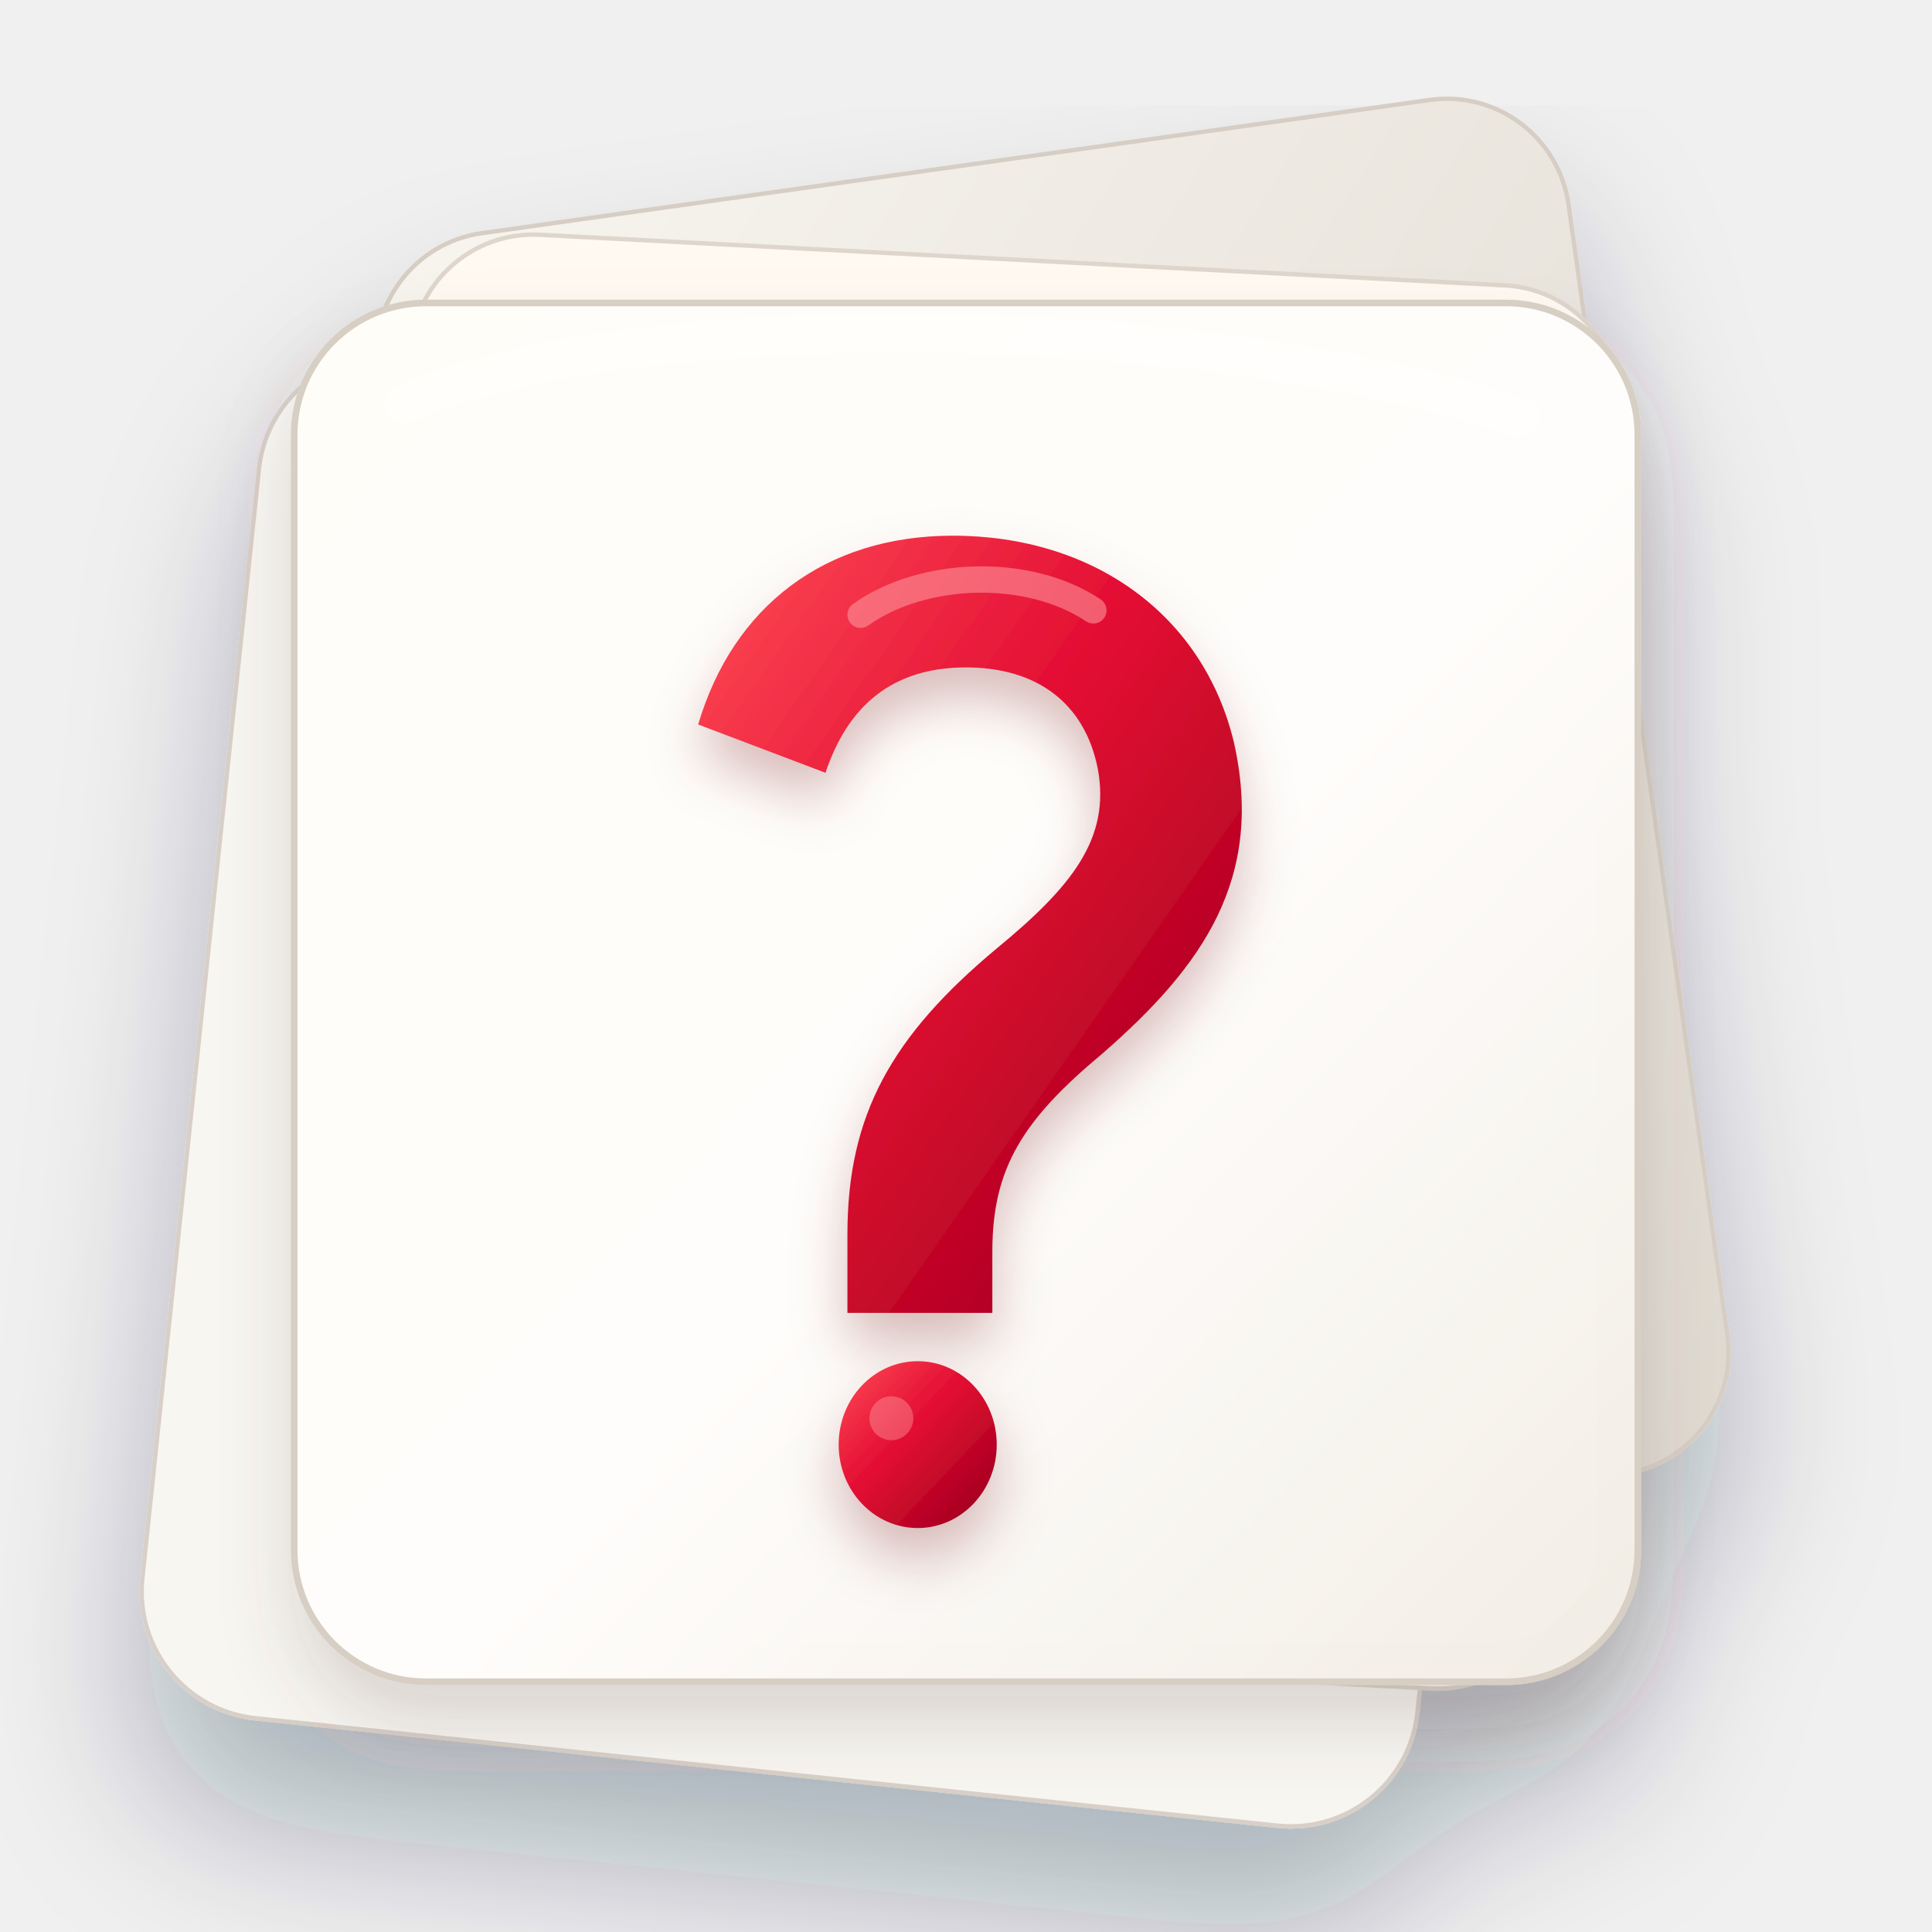
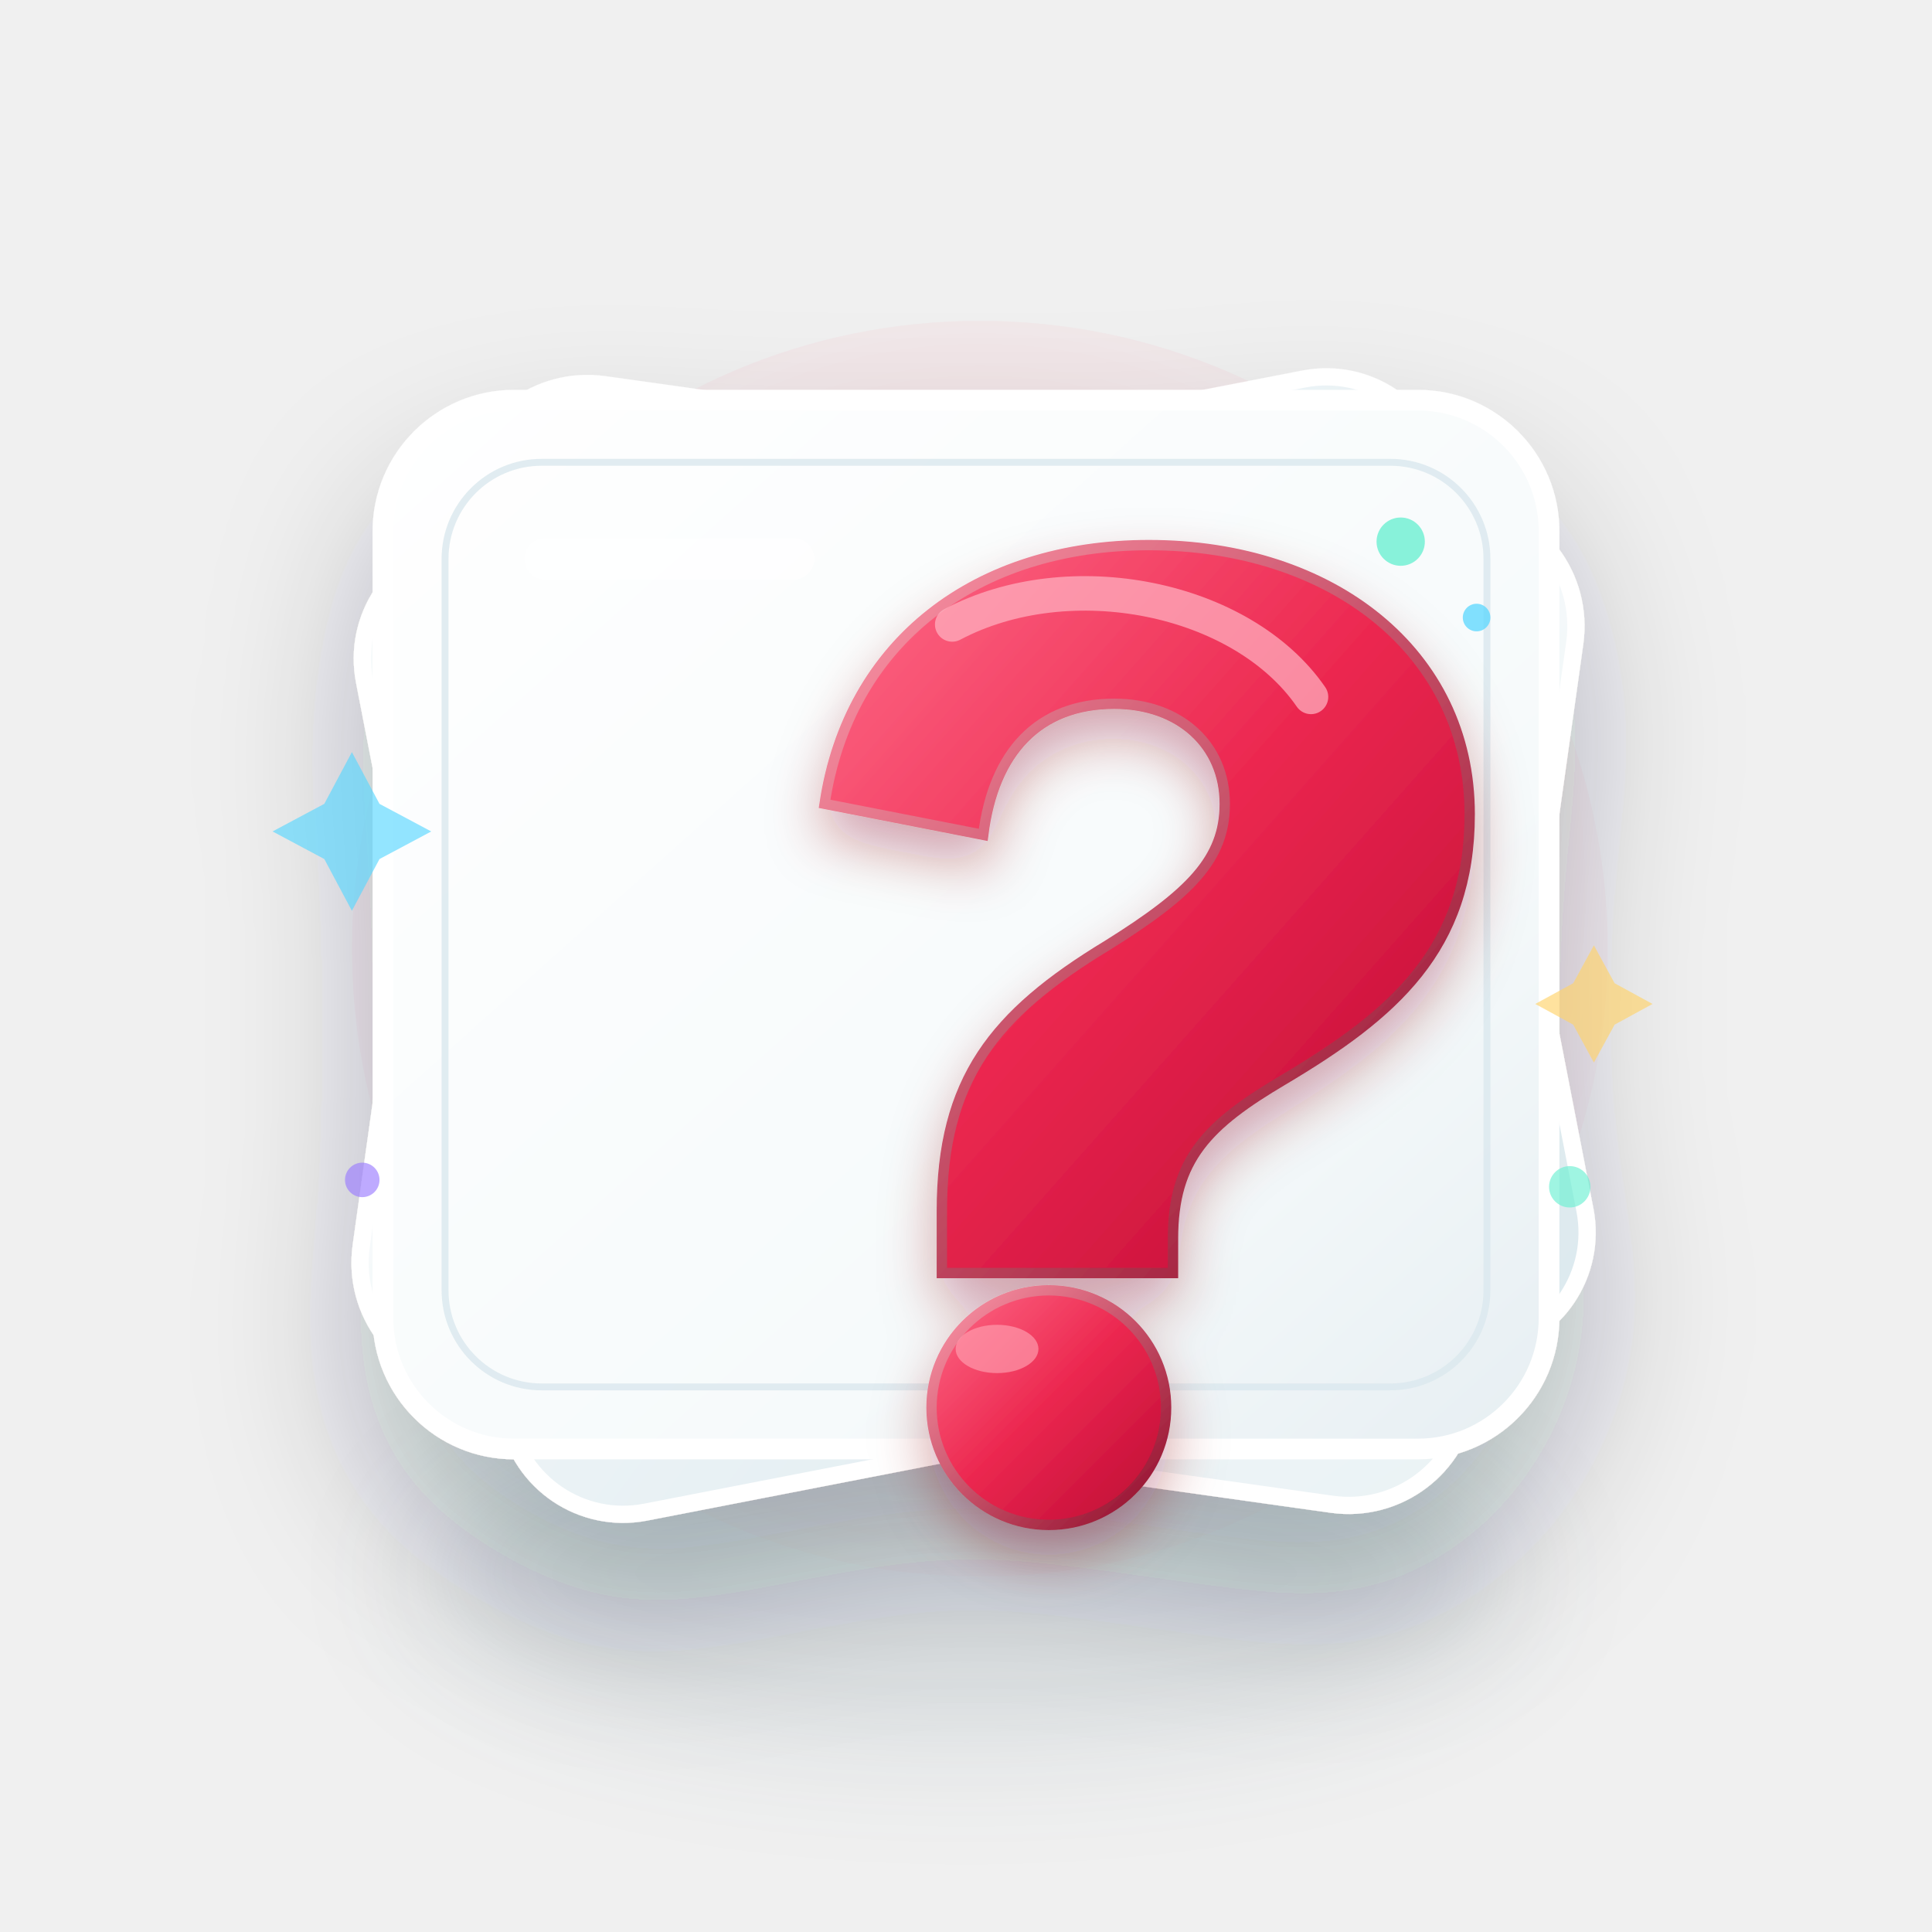
- <svg xmlns="http://www.w3.org/2000/svg" width="440" height="440" viewBox="0 0 440 440" fill="none">
+ <svg xmlns="http://www.w3.org/2000/svg" width="560" height="560" viewBox="0 0 560 560" fill="none">
  <defs>
-     <linearGradient id="paper" x1="0" y1="0" x2="1" y2="1">
-       <stop stop-color="#FFFDF8" />
-       <stop offset=".55" stop-color="#FFFDFB" />
-       <stop offset="1" stop-color="#F1ECE4" />
+     <linearGradient id="paperBack" x1="0" y1="0" x2="1" y2="1">
+       <stop stop-color="#F8FBFC" />
+       <stop offset="1" stop-color="#DCE9EE" />
    </linearGradient>
-     <linearGradient id="paper2" x1="0" y1="0" x2="1" y2="1">
-       <stop stop-color="#F8F5EF" />
-       <stop offset="1" stop-color="#DED8CF" />
+     <linearGradient id="paperMid" x1="0" y1="0" x2="1" y2="1">
+       <stop stop-color="#FFFFFF" />
+       <stop offset="1" stop-color="#EAF2F5" />
+     </linearGradient>
+     <linearGradient id="paperFront" x1="0" y1="0" x2="1" y2="1">
+       <stop stop-color="#FFFFFF" />
+       <stop offset=".68" stop-color="#F6FAFB" />
+       <stop offset="1" stop-color="#E6EEF2" />
    </linearGradient>
    <linearGradient id="red" x1="0" y1="0" x2="1" y2="1">
-       <stop stop-color="#FF4C57" />
-       <stop offset=".45" stop-color="#E20B31" />
-       <stop offset="1" stop-color="#94001C" />
+       <stop stop-color="#FF6C88" />
+       <stop offset=".48" stop-color="#EC2850" />
+       <stop offset="1" stop-color="#B90831" />
    </linearGradient>
-     <filter id="shadow" x="-40%" y="-40%" width="180%" height="200%">
-       <feDropShadow dx="0" dy="24" stdDeviation="18" flood-color="#10293B" flood-opacity=".28" />
+     <linearGradient id="redEdge" x1="0" y1="0" x2="1" y2="1">
+       <stop stop-color="#FF98AA" />
+       <stop offset="1" stop-color="#8E0927" />
+     </linearGradient>
+     <radialGradient id="glow" cx="50%" cy="45%" r="60%">
+       <stop stop-color="#FF3158" stop-opacity=".28" />
+       <stop offset="1" stop-color="#FF3158" stop-opacity="0" />
+     </radialGradient>
+     <filter id="shadow" x="-30%" y="-30%" width="170%" height="180%">
+       <feDropShadow dx="0" dy="26" stdDeviation="22" flood-color="#0A2031" flood-opacity=".25" />
    </filter>
-     <filter id="cardShadow" x="-40%" y="-40%" width="180%" height="180%">
-       <feDropShadow dx="0" dy="10" stdDeviation="8" flood-color="#5C5147" flood-opacity=".18" />
+     <filter id="soft" x="-60%" y="-60%" width="220%" height="220%">
+       <feGaussianBlur stdDeviation="18" />
    </filter>
-     <filter id="markShadow" x="-40%" y="-40%" width="180%" height="180%">
-       <feDropShadow dx="0" dy="7" stdDeviation="6" flood-color="#680012" flood-opacity=".25" />
+     <filter id="qShadow" x="-50%" y="-50%" width="200%" height="200%">
+       <feDropShadow dx="0" dy="8" stdDeviation="8" flood-color="#8B0924" flood-opacity=".35" />
    </filter>
-     <radialGradient id="shine" cx="0" cy="0" r="1" gradientTransform="translate(130 105) rotate(48) scale(190)">
-       <stop stop-color="#FFFFFF" stop-opacity=".9" />
-       <stop offset="1" stop-color="#FFFFFF" stop-opacity="0" />
-     </radialGradient>
  </defs>
+   <ellipse cx="280" cy="456" rx="160" ry="50" fill="#24485C" opacity=".12" filter="url(#soft)" />
+   <circle cx="284" cy="275" r="182" fill="url(#glow)" opacity=".65" />
  <g filter="url(#shadow)">
-     <rect x="82" y="57" width="274" height="316" rx="28" transform="rotate(-8 82 57)" fill="url(#paper2)" stroke="#D6CEC4" />
-     <rect x="62" y="78" width="292" height="312" rx="29" transform="rotate(6 62 78)" fill="#F8F6F1" stroke="#D8D0C8" />
-     <rect x="95" y="52" width="276" height="320" rx="28" transform="rotate(3 95 52)" fill="#FFF9F1" stroke="#DED6CC" />
-     <g filter="url(#cardShadow)">
-       <rect x="67" y="69" width="306" height="314" rx="30" fill="url(#paper)" stroke="#D7CEC4" stroke-width="1.5" />
-       <rect x="76" y="78" width="288" height="296" rx="24" fill="url(#shine)" opacity=".52" />
-       <path d="M92 92C141 70 270 70 346 95" stroke="#FFFFFF" stroke-width="9" stroke-linecap="round" opacity=".34" />
+     <g transform="rotate(-11 278 277)">
+       <rect x="124" y="132" width="318" height="286" rx="34" fill="url(#paperBack)" stroke="#FFFFFF" stroke-width="5" />
+       <path d="M151 178h176" stroke="#B9D4DE" stroke-opacity=".55" stroke-width="11" stroke-linecap="round" />
+       <path d="M151 211h126" stroke="#D1E2E8" stroke-width="9" stroke-linecap="round" />
    </g>
-     <g transform="translate(159 122)" filter="url(#markShadow)">
-       <path d="M58 0C90 0 115 18 122 47C129 78 115 98 92 118C74 133 67 144 67 163V177H34V159C34 132 44 114 68 94C85 80 94 69 91 53C88 38 77 30 61 30C44 30 34 39 29 54L0 43C8 16 29 0 58 0Z" fill="url(#red)" />
-       <ellipse cx="50" cy="207" rx="18" ry="19" fill="url(#red)" />
-       <path d="M37 18C51 8 75 7 90 17" stroke="#FF9DA2" stroke-width="6" stroke-linecap="round" opacity=".55" />
-       <circle cx="44" cy="201" r="5" fill="#FF9AA1" opacity=".42" />
+     <g transform="rotate(8 282 278)">
+       <rect x="118" y="128" width="324" height="292" rx="35" fill="url(#paperMid)" stroke="#FFFFFF" stroke-width="5" />
+       <path d="M153 360h114" stroke="#C7DBE3" stroke-width="9" stroke-linecap="round" opacity=".65" />
+       <path d="M153 390h154" stroke="#D9E7EC" stroke-width="8" stroke-linecap="round" opacity=".7" />
    </g>
+     <rect x="111" y="116" width="338" height="304" rx="38" fill="url(#paperFront)" stroke="#FFFFFF" stroke-width="6" />
+   </g>
+   <rect x="129" y="134" width="302" height="268" rx="28" stroke="#DCE9EE" stroke-width="2" opacity=".85" />
+   <path d="M158 162h72" stroke="#FFFFFF" stroke-width="12" stroke-linecap="round" opacity=".75" />
+   <circle cx="406" cy="157" r="7" fill="#6CF0D2" opacity=".8" />
+   <circle cx="428" cy="179" r="4" fill="#59D7FF" opacity=".75" />
+   <g filter="url(#qShadow)">
+     <path d="M239 233c7-47 44-75 94-75 53 0 93 31 93 78 0 39-22 58-54 77-22 13-32 23-32 46v10h-67v-18c0-38 15-57 48-77 24-15 34-25 34-41 0-17-13-29-32-29-22 0-35 14-38 38l-46-9z" fill="url(#red)" stroke="url(#redEdge)" stroke-width="3" />
+     <circle cx="304" cy="408" r="34" fill="url(#red)" stroke="url(#redEdge)" stroke-width="3" />
+   </g>
+   <path d="M276 181c34-18 84-8 104 21" stroke="#FFB2C0" stroke-width="10" stroke-linecap="round" opacity=".72" />
+   <ellipse cx="289" cy="391" rx="12" ry="7" fill="#FF9FB0" opacity=".65" />
+   <g opacity=".65">
+     <path d="M102 218l8 15 15 8-15 8-8 15-8-15-15-8 15-8 8-15z" fill="#59D7FF" />
+     <path d="M462 274l6 11 11 6-11 6-6 11-6-11-11-6 11-6 6-11z" fill="#FFD36A" />
+     <circle cx="455" cy="344" r="6" fill="#6CF0D2" />
+     <circle cx="105" cy="342" r="5" fill="#9B7CFF" />
  </g>
</svg>
